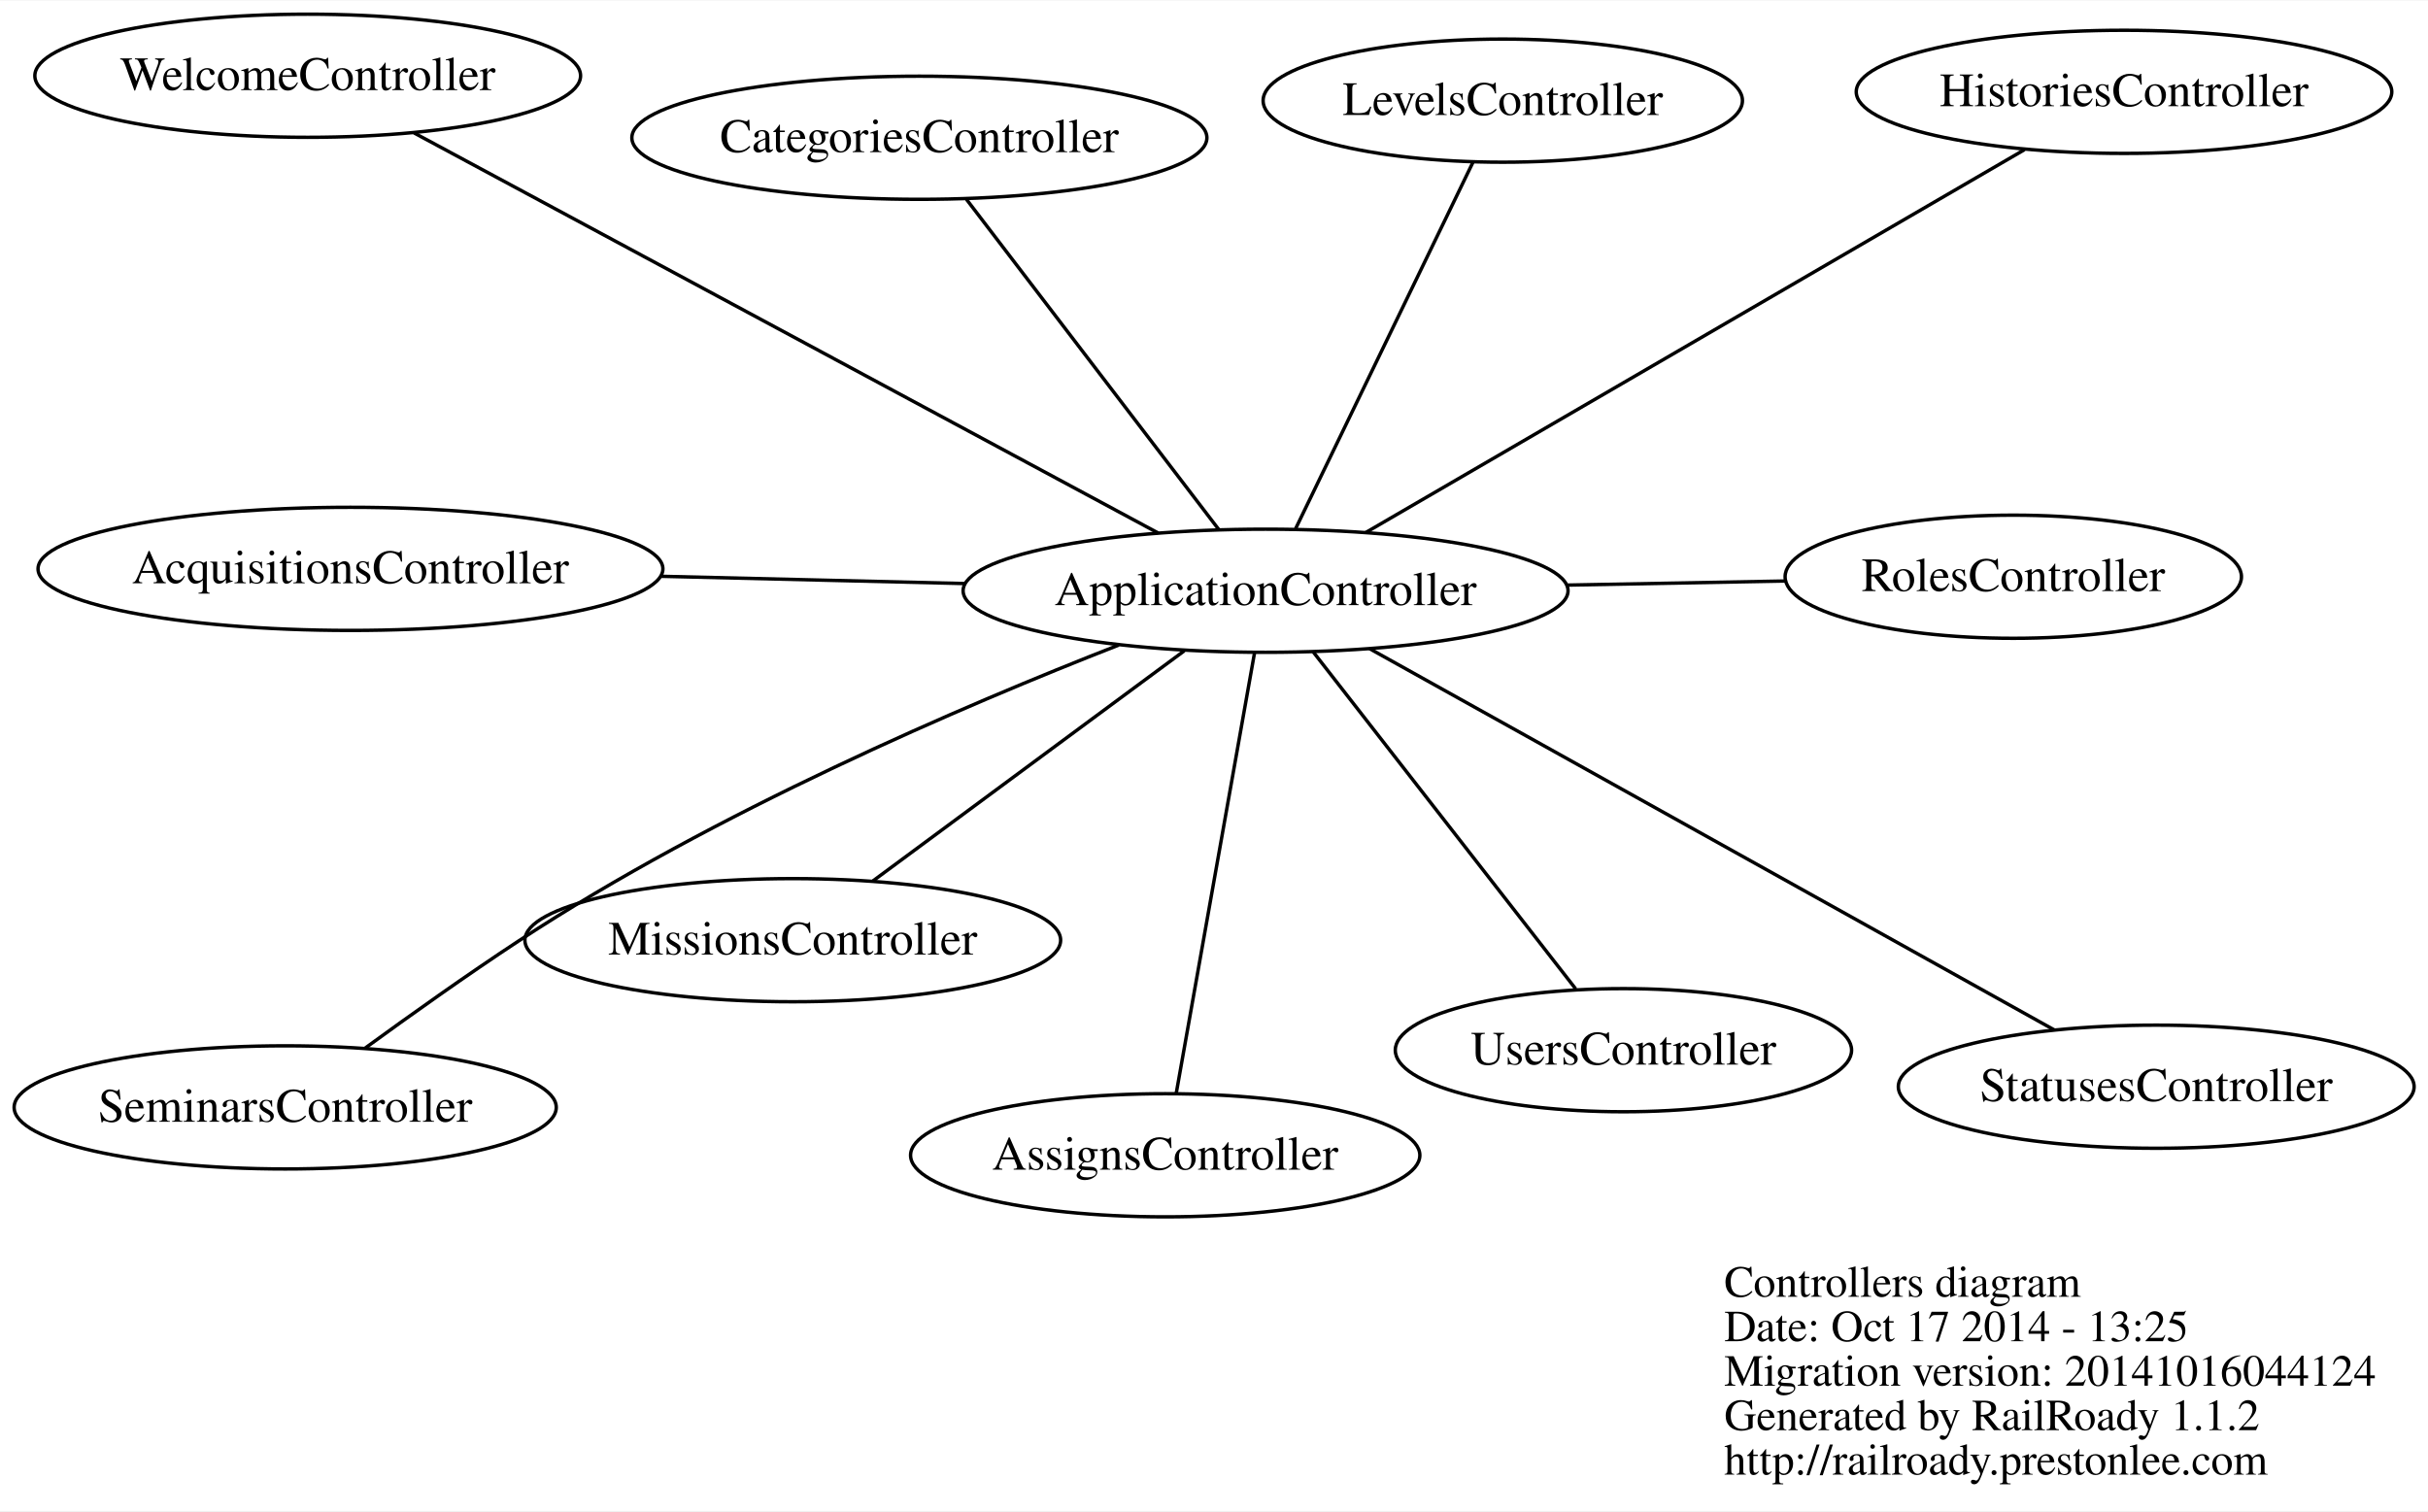
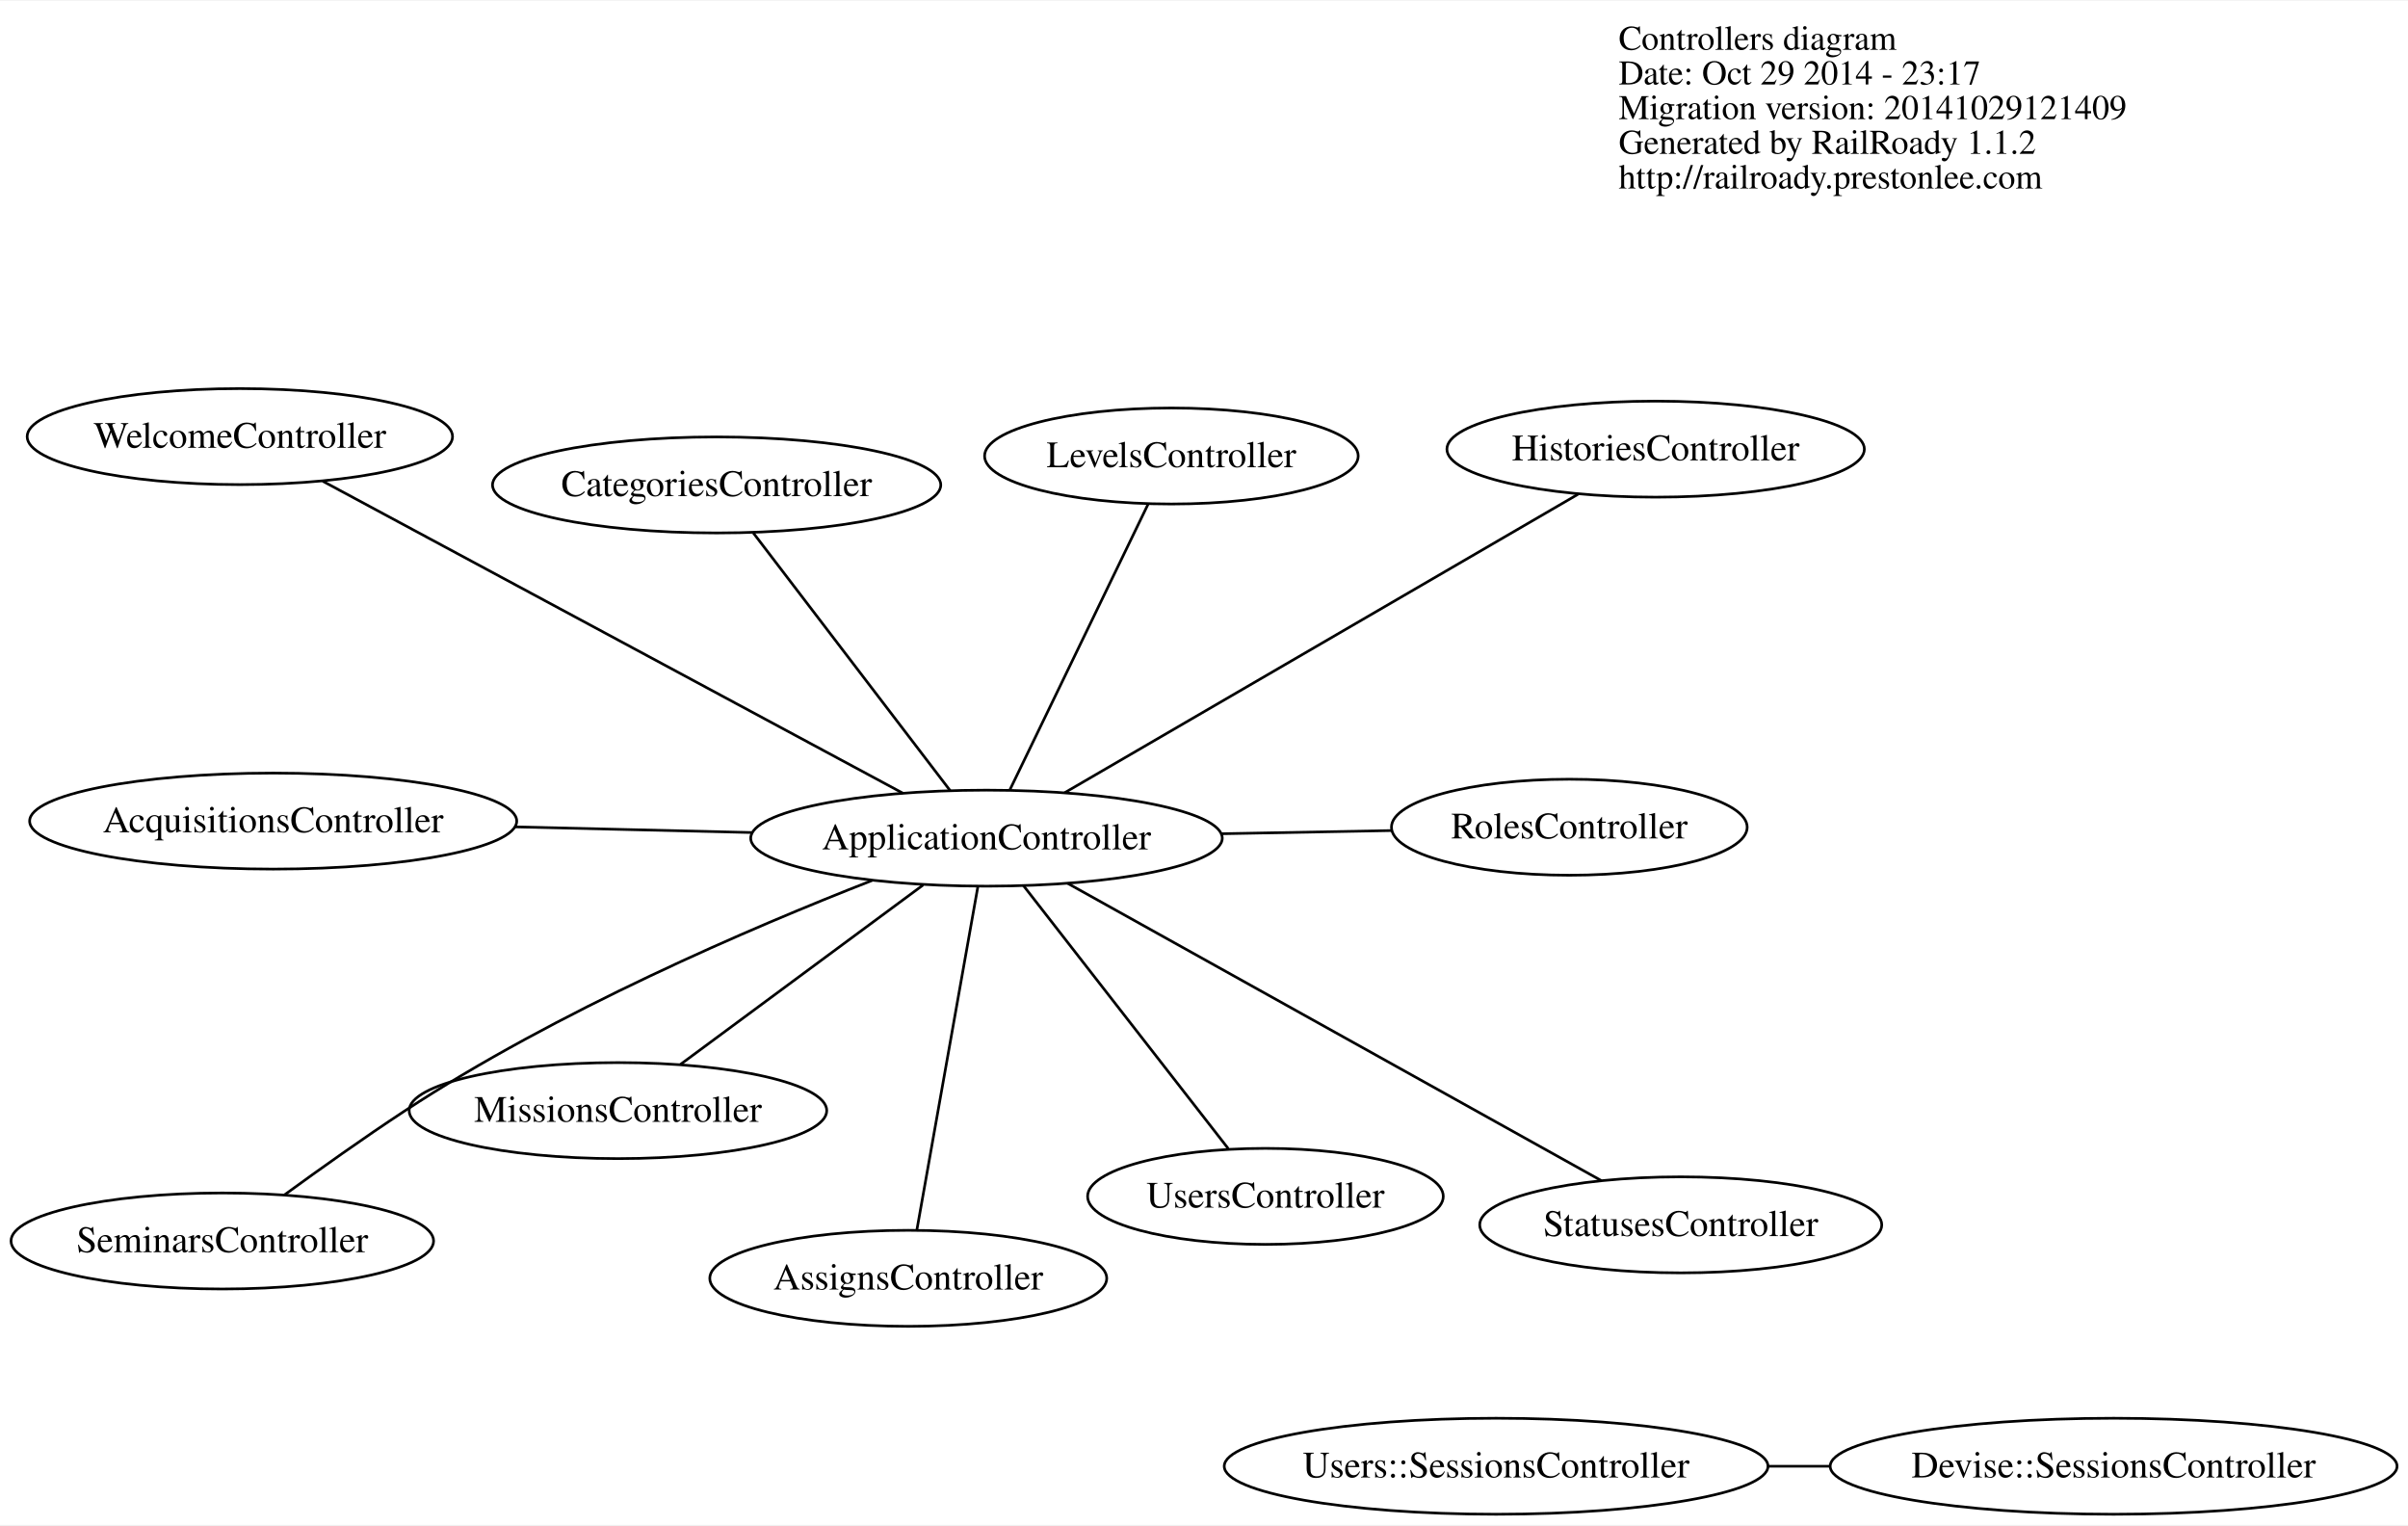
- <svg xmlns="http://www.w3.org/2000/svg" width="710pt" height="442pt" viewBox="0.00 0.00 709.76 441.56">
-   <g id="graph0" class="graph" transform="scale(1 1) rotate(0) translate(372.725 192.063)">
-     <polygon fill="white" stroke="none" points="-372.725,249.5 -372.725,-192.063 337.032,-192.063 337.032,249.5 -372.725,249.5" />
+ <svg xmlns="http://www.w3.org/2000/svg" width="903pt" height="572pt" viewBox="0.00 0.00 903.05 571.50">
+   <g id="graph0" class="graph" transform="scale(1 1) rotate(0) translate(353.725 322.5)">
+     <polygon fill="white" stroke="none" points="-353.725,249 -353.725,-322.5 549.325,-322.5 549.325,249 -353.725,249" />
    <g id="node1" class="node">
-       <text text-anchor="start" x="131.312" y="186.9" font-family="Times,serif" font-size="13.00">Controllers diagram</text>
-       <text text-anchor="start" x="131.312" y="199.9" font-family="Times,serif" font-size="13.00">Date: Oct 17 2014 - 13:25</text>
-       <text text-anchor="start" x="131.312" y="212.9" font-family="Times,serif" font-size="13.00">Migration version: 20141016044124</text>
-       <text text-anchor="start" x="131.312" y="225.9" font-family="Times,serif" font-size="13.00">Generated by RailRoady 1.1.2</text>
-       <text text-anchor="start" x="131.312" y="238.9" font-family="Times,serif" font-size="13.00">http://railroady.prestonlee.com</text>
+       <text text-anchor="start" x="253.312" y="-304.1" font-family="Times,serif" font-size="13.00">Controllers diagram</text>
+       <text text-anchor="start" x="253.312" y="-291.1" font-family="Times,serif" font-size="13.00">Date: Oct 29 2014 - 23:17</text>
+       <text text-anchor="start" x="253.312" y="-278.1" font-family="Times,serif" font-size="13.00">Migration version: 20141029121409</text>
+       <text text-anchor="start" x="253.312" y="-265.1" font-family="Times,serif" font-size="13.00">Generated by RailRoady 1.1.2</text>
+       <text text-anchor="start" x="253.312" y="-252.1" font-family="Times,serif" font-size="13.00">http://railroady.prestonlee.com</text>
    </g>
    <g id="node2" class="node">
-       <ellipse fill="none" stroke="black" cx="-270.277" cy="-25.899" rx="91.333" ry="18" />
-       <text text-anchor="middle" x="-270.277" y="-21.699" font-family="Times,serif" font-size="14.00">AcquisitionsController</text>
+       <ellipse fill="none" stroke="black" cx="-251.277" cy="-14.899" rx="91.333" ry="18" />
+       <text text-anchor="middle" x="-251.277" y="-10.699" font-family="Times,serif" font-size="14.00">AcquisitionsController</text>
    </g>
    <g id="node3" class="node">
-       <ellipse fill="none" stroke="black" cx="-2.771" cy="-19.5" rx="88.417" ry="18" />
-       <text text-anchor="middle" x="-2.771" y="-15.3" font-family="Times,serif" font-size="14.00">ApplicationController</text>
+       <ellipse fill="none" stroke="black" cx="16.229" cy="-8.5" rx="88.417" ry="18" />
+       <text text-anchor="middle" x="16.229" y="-4.3" font-family="Times,serif" font-size="14.00">ApplicationController</text>
    </g>
    <g id="edge1" class="edge">
-       <path fill="none" stroke="black" d="M-90.733,-21.604C-119.21,-22.285 -150.836,-23.042 -179.512,-23.728" />
+       <path fill="none" stroke="black" d="M-71.733,-10.604C-100.21,-11.285 -131.836,-12.042 -160.512,-12.728" />
    </g>
    <g id="node4" class="node">
-       <ellipse fill="none" stroke="black" cx="-32.107" cy="145.541" rx="74.436" ry="18" />
-       <text text-anchor="middle" x="-32.107" y="149.741" font-family="Times,serif" font-size="14.00">AssignsController</text>
+       <ellipse fill="none" stroke="black" cx="-13.107" cy="156.541" rx="74.436" ry="18" />
+       <text text-anchor="middle" x="-13.107" y="160.741" font-family="Times,serif" font-size="14.00">AssignsController</text>
    </g>
    <g id="edge2" class="edge">
-       <path fill="none" stroke="black" d="M-6.023,-1.207C-11.677,30.601 -23.253,95.728 -28.885,127.418" />
+       <path fill="none" stroke="black" d="M12.977,9.793C7.323,41.601 -4.253,106.728 -9.885,138.418" />
    </g>
    <g id="node5" class="node">
-       <ellipse fill="none" stroke="black" cx="-103.969" cy="-151.935" rx="84.05" ry="18" />
-       <text text-anchor="middle" x="-103.969" y="-147.735" font-family="Times,serif" font-size="14.00">CategoriesController</text>
+       <ellipse fill="none" stroke="black" cx="-84.969" cy="-140.935" rx="84.05" ry="18" />
+       <text text-anchor="middle" x="-84.969" y="-136.735" font-family="Times,serif" font-size="14.00">CategoriesController</text>
    </g>
    <g id="edge3" class="edge">
-       <path fill="none" stroke="black" d="M-16.419,-37.361C-35.733,-62.637 -70.842,-108.582 -90.214,-133.935" />
+       <path fill="none" stroke="black" d="M2.581,-26.361C-16.733,-51.637 -51.842,-97.582 -71.214,-122.935" />
    </g>
    <g id="node6" class="node">
-       <ellipse fill="none" stroke="black" cx="248.175" cy="-165.36" rx="78.278" ry="18" />
-       <text text-anchor="middle" x="248.175" y="-161.16" font-family="Times,serif" font-size="14.00">HistoriesController</text>
+       <ellipse fill="none" stroke="black" cx="267.175" cy="-154.36" rx="78.278" ry="18" />
+       <text text-anchor="middle" x="267.175" y="-150.16" font-family="Times,serif" font-size="14.00">HistoriesController</text>
    </g>
    <g id="edge4" class="edge">
-       <path fill="none" stroke="black" d="M26.506,-36.517C74.861,-64.623 170.852,-120.416 219.083,-148.451" />
+       <path fill="none" stroke="black" d="M45.507,-25.517C93.861,-53.623 189.852,-109.416 238.083,-137.451" />
    </g>
    <g id="node7" class="node">
-       <ellipse fill="none" stroke="black" cx="66.571" cy="-162.787" rx="70.058" ry="18" />
-       <text text-anchor="middle" x="66.571" y="-158.587" font-family="Times,serif" font-size="14.00">LevelsController</text>
+       <ellipse fill="none" stroke="black" cx="85.571" cy="-151.787" rx="70.058" ry="18" />
+       <text text-anchor="middle" x="85.571" y="-147.587" font-family="Times,serif" font-size="14.00">LevelsController</text>
    </g>
    <g id="edge5" class="edge">
-       <path fill="none" stroke="black" d="M6.011,-37.647C19.349,-65.209 44.564,-117.313 57.86,-144.787" />
+       <path fill="none" stroke="black" d="M25.011,-26.647C38.349,-54.209 63.564,-106.313 76.86,-133.787" />
    </g>
    <g id="node8" class="node">
-       <ellipse fill="none" stroke="black" cx="-140.98" cy="82.656" rx="78.304" ry="18" />
-       <text text-anchor="middle" x="-140.98" y="86.856" font-family="Times,serif" font-size="14.00">MissionsController</text>
+       <ellipse fill="none" stroke="black" cx="-121.98" cy="93.656" rx="78.304" ry="18" />
+       <text text-anchor="middle" x="-121.98" y="97.856" font-family="Times,serif" font-size="14.00">MissionsController</text>
    </g>
    <g id="edge6" class="edge">
-       <path fill="none" stroke="black" d="M-26.53,-1.939C-51.999,16.887 -92.182,46.587 -117.531,65.324" />
+       <path fill="none" stroke="black" d="M-7.53,9.061C-32.999,27.887 -73.182,57.587 -98.531,76.324" />
    </g>
    <g id="node9" class="node">
-       <ellipse fill="none" stroke="black" cx="215.805" cy="-23.6" rx="66.701" ry="18" />
-       <text text-anchor="middle" x="215.805" y="-19.4" font-family="Times,serif" font-size="14.00">RolesController</text>
+       <ellipse fill="none" stroke="black" cx="234.805" cy="-12.6" rx="66.701" ry="18" />
+       <text text-anchor="middle" x="234.805" y="-8.4" font-family="Times,serif" font-size="14.00">RolesController</text>
    </g>
    <g id="edge7" class="edge">
-       <path fill="none" stroke="black" d="M85.187,-21.15C106.54,-21.55 129.023,-21.972 149.202,-22.351" />
+       <path fill="none" stroke="black" d="M104.187,-10.15C125.54,-10.55 148.023,-10.972 168.202,-11.351" />
    </g>
    <g id="node10" class="node">
-       <ellipse fill="none" stroke="black" cx="-289.356" cy="131.541" rx="79.239" ry="18" />
-       <text text-anchor="middle" x="-289.356" y="135.741" font-family="Times,serif" font-size="14.00">SeminarsController</text>
+       <ellipse fill="none" stroke="black" cx="-270.356" cy="142.541" rx="79.239" ry="18" />
+       <text text-anchor="middle" x="-270.356" y="146.741" font-family="Times,serif" font-size="14.00">SeminarsController</text>
    </g>
    <g id="edge8" class="edge">
-       <path fill="none" stroke="black" d="M-45.672,-3.631C-91.099,14.121 -163.976,45.355 -220.98,82.792 -236.212,92.796 -252.871,104.653 -265.932,114.169" />
+       <path fill="none" stroke="black" d="M-26.672,7.369C-72.099,25.121 -144.976,56.355 -201.98,93.792 -217.212,103.796 -233.871,115.653 -246.932,125.169" />
    </g>
    <g id="node11" class="node">
-       <ellipse fill="none" stroke="black" cx="257.588" cy="125.493" rx="75.388" ry="18" />
-       <text text-anchor="middle" x="257.588" y="129.693" font-family="Times,serif" font-size="14.00">StatusesController</text>
+       <ellipse fill="none" stroke="black" cx="276.588" cy="136.493" rx="75.388" ry="18" />
+       <text text-anchor="middle" x="276.588" y="140.693" font-family="Times,serif" font-size="14.00">StatusesController</text>
    </g>
    <g id="edge9" class="edge">
-       <path fill="none" stroke="black" d="M27.605,-2.584C77.907,25.43 177.897,81.113 227.806,108.907" />
+       <path fill="none" stroke="black" d="M46.605,8.416C96.907,36.43 196.897,92.113 246.806,119.907" />
+     </g>
+     <g id="node13" class="node">
+       <ellipse fill="none" stroke="black" cx="120.843" cy="125.817" rx="66.692" ry="18" />
+       <text text-anchor="middle" x="120.843" y="130.017" font-family="Times,serif" font-size="14.00">UsersController</text>
+     </g>
+     <g id="edge11" class="edge">
+       <path fill="none" stroke="black" d="M30.121,9.336C50.13,35.026 86.852,82.176 106.893,107.907" />
+     </g>
+     <g id="node14" class="node">
+       <ellipse fill="none" stroke="black" cx="-263.774" cy="-159.063" rx="79.765" ry="18" />
+       <text text-anchor="middle" x="-263.774" y="-154.863" font-family="Times,serif" font-size="14.00">WelcomeController</text>
+     </g>
+     <g id="edge12" class="edge">
+       <path fill="none" stroke="black" d="M-15.076,-25.333C-69.019,-54.339 -178.867,-113.406 -232.671,-142.338" />
    </g>
    <g id="node12" class="node">
-       <ellipse fill="none" stroke="black" cx="101.843" cy="114.817" rx="66.692" ry="18" />
-       <text text-anchor="middle" x="101.843" y="119.017" font-family="Times,serif" font-size="14.00">UsersController</text>
+       <ellipse fill="none" stroke="black" cx="207.35" cy="227" rx="101.957" ry="18" />
+       <text text-anchor="middle" x="207.35" y="231.2" font-family="Times,serif" font-size="14.00">Users::SessionsController</text>
+     </g>
+     <g id="node15" class="node">
+       <ellipse fill="none" stroke="black" cx="438.929" cy="227" rx="106.292" ry="18" />
+       <text text-anchor="middle" x="438.929" y="231.2" font-family="Times,serif" font-size="14.00">Devise::SessionsController</text>
    </g>
    <g id="edge10" class="edge">
-       <path fill="none" stroke="black" d="M11.121,-1.664C31.13,24.026 67.852,71.176 87.893,96.907" />
-     </g>
-     <g id="node13" class="node">
-       <ellipse fill="none" stroke="black" cx="-282.774" cy="-170.063" rx="79.765" ry="18" />
-       <text text-anchor="middle" x="-282.774" y="-165.863" font-family="Times,serif" font-size="14.00">WelcomeController</text>
-     </g>
-     <g id="edge11" class="edge">
-       <path fill="none" stroke="black" d="M-34.076,-36.333C-88.019,-65.339 -197.867,-124.406 -251.671,-153.338" />
+       <path fill="none" stroke="black" d="M332.29,227C324.693,227 317.043,227 309.472,227" />
    </g>
  </g>
</svg>
